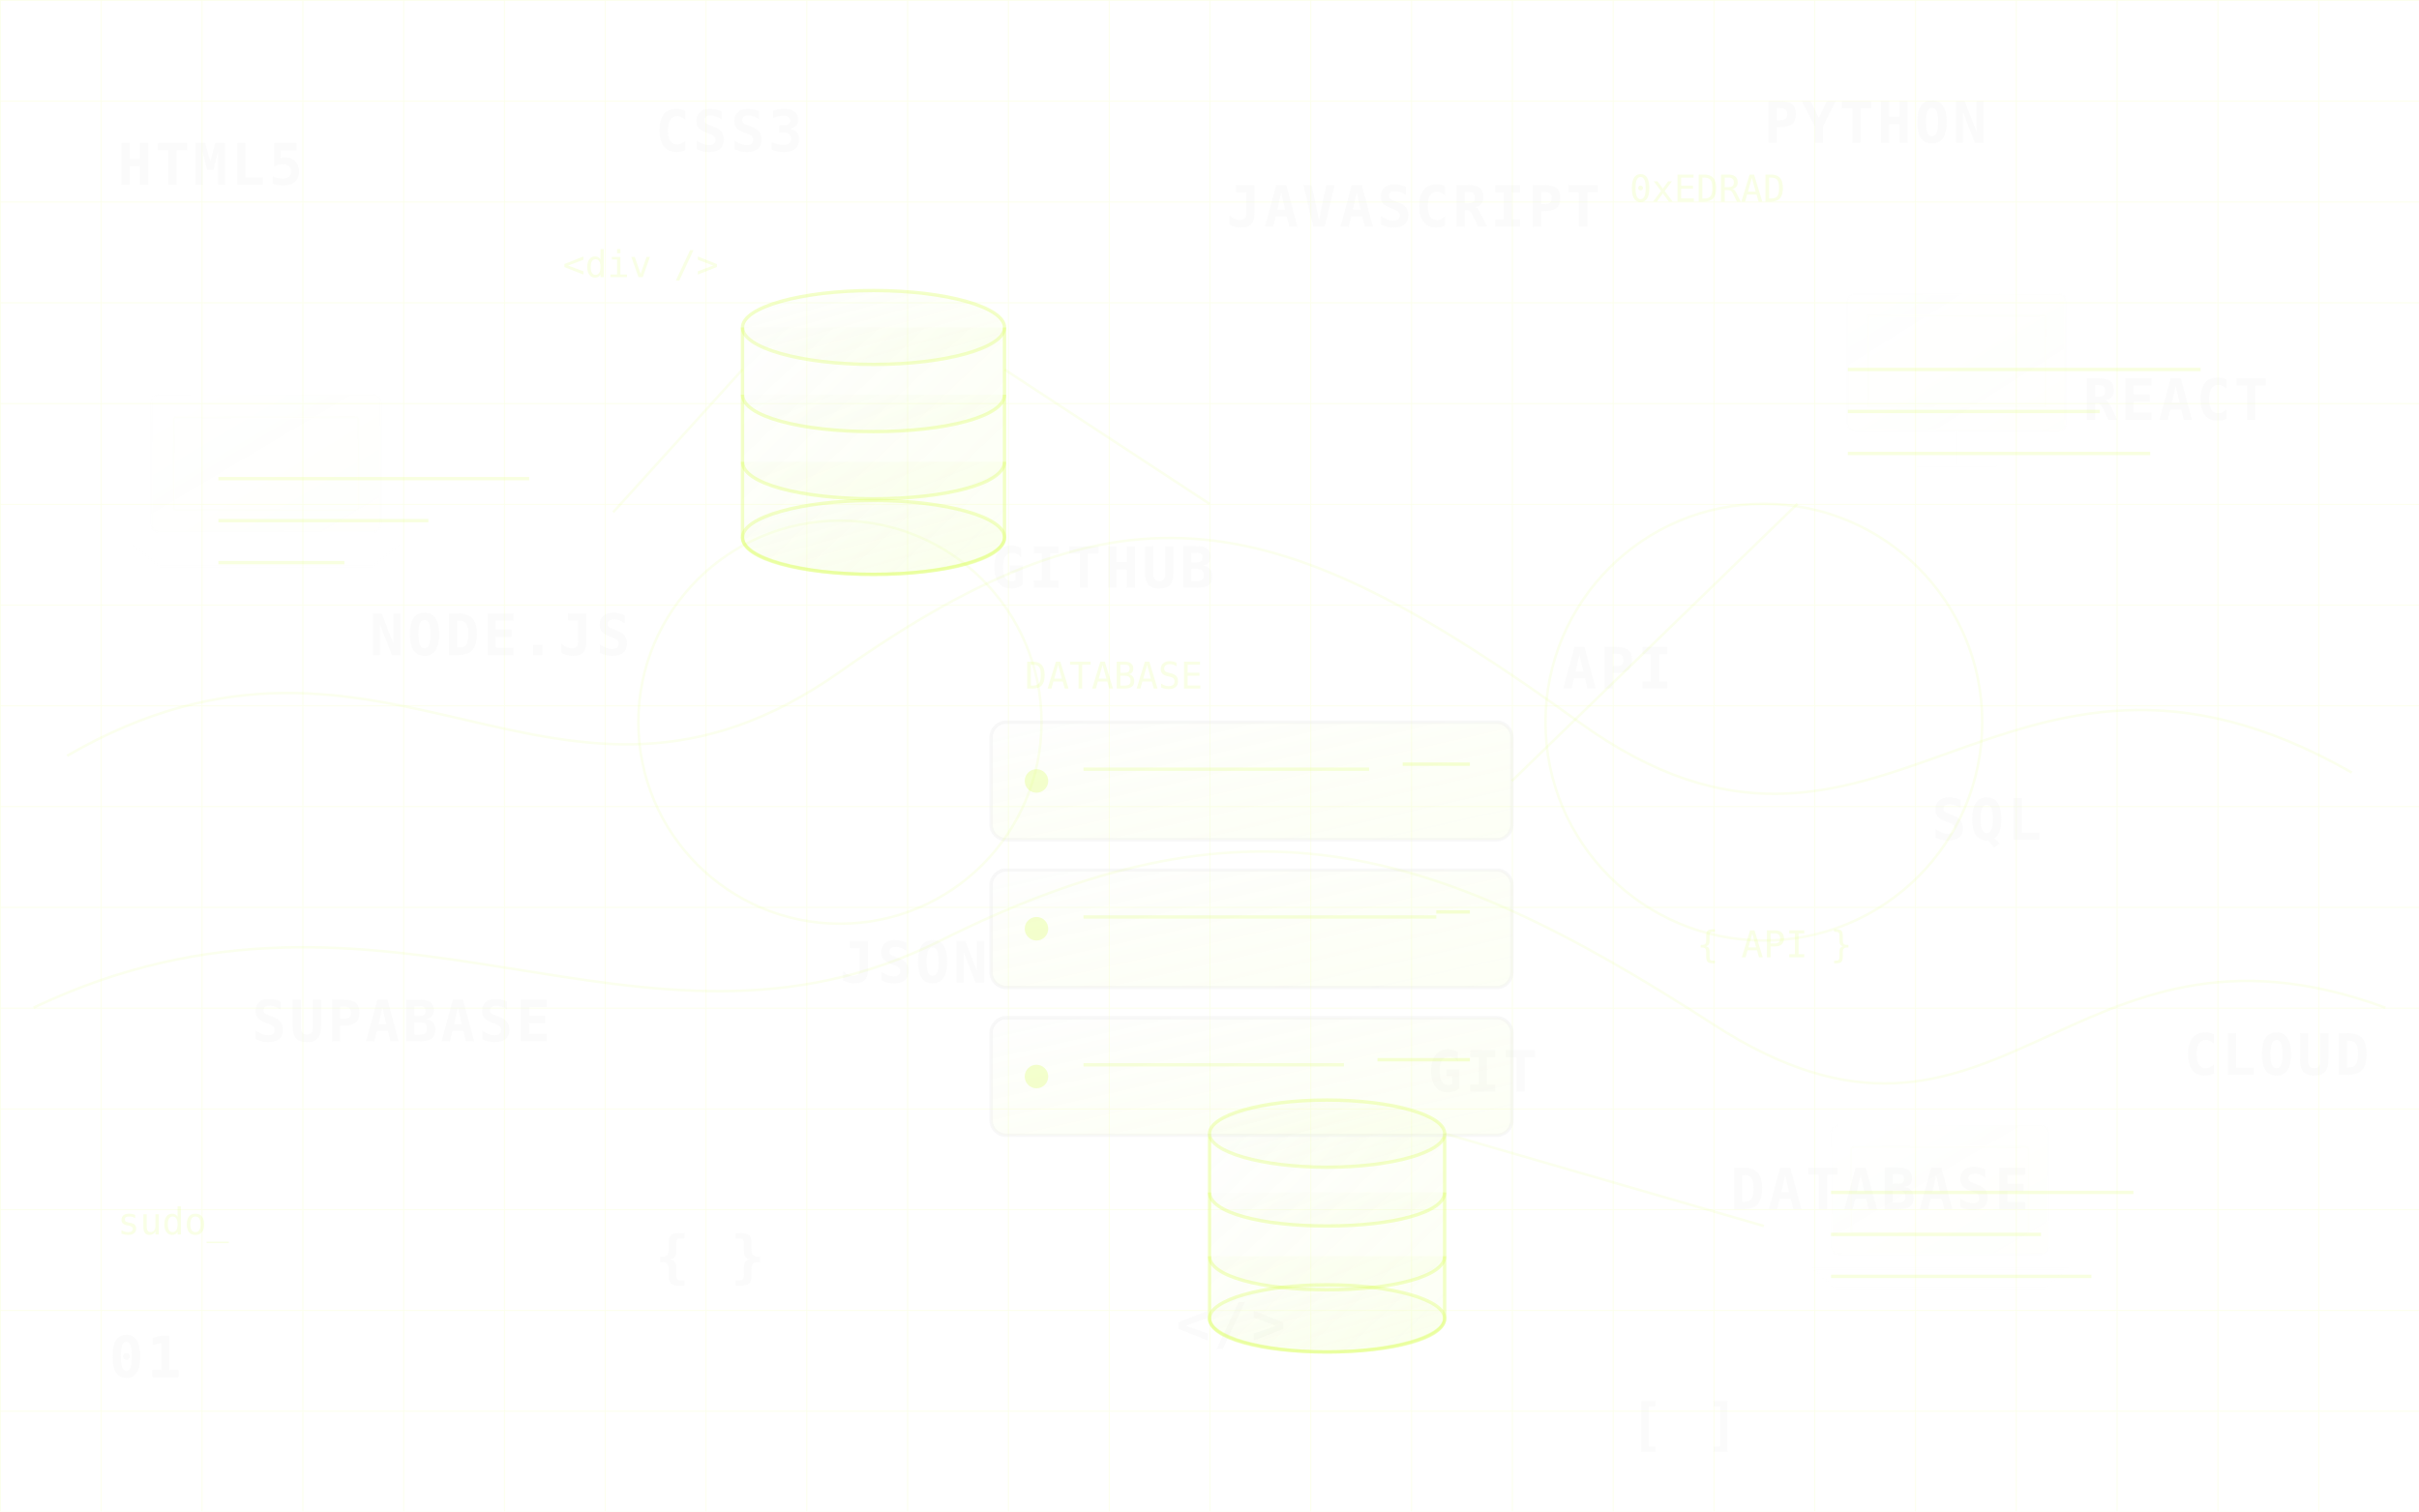
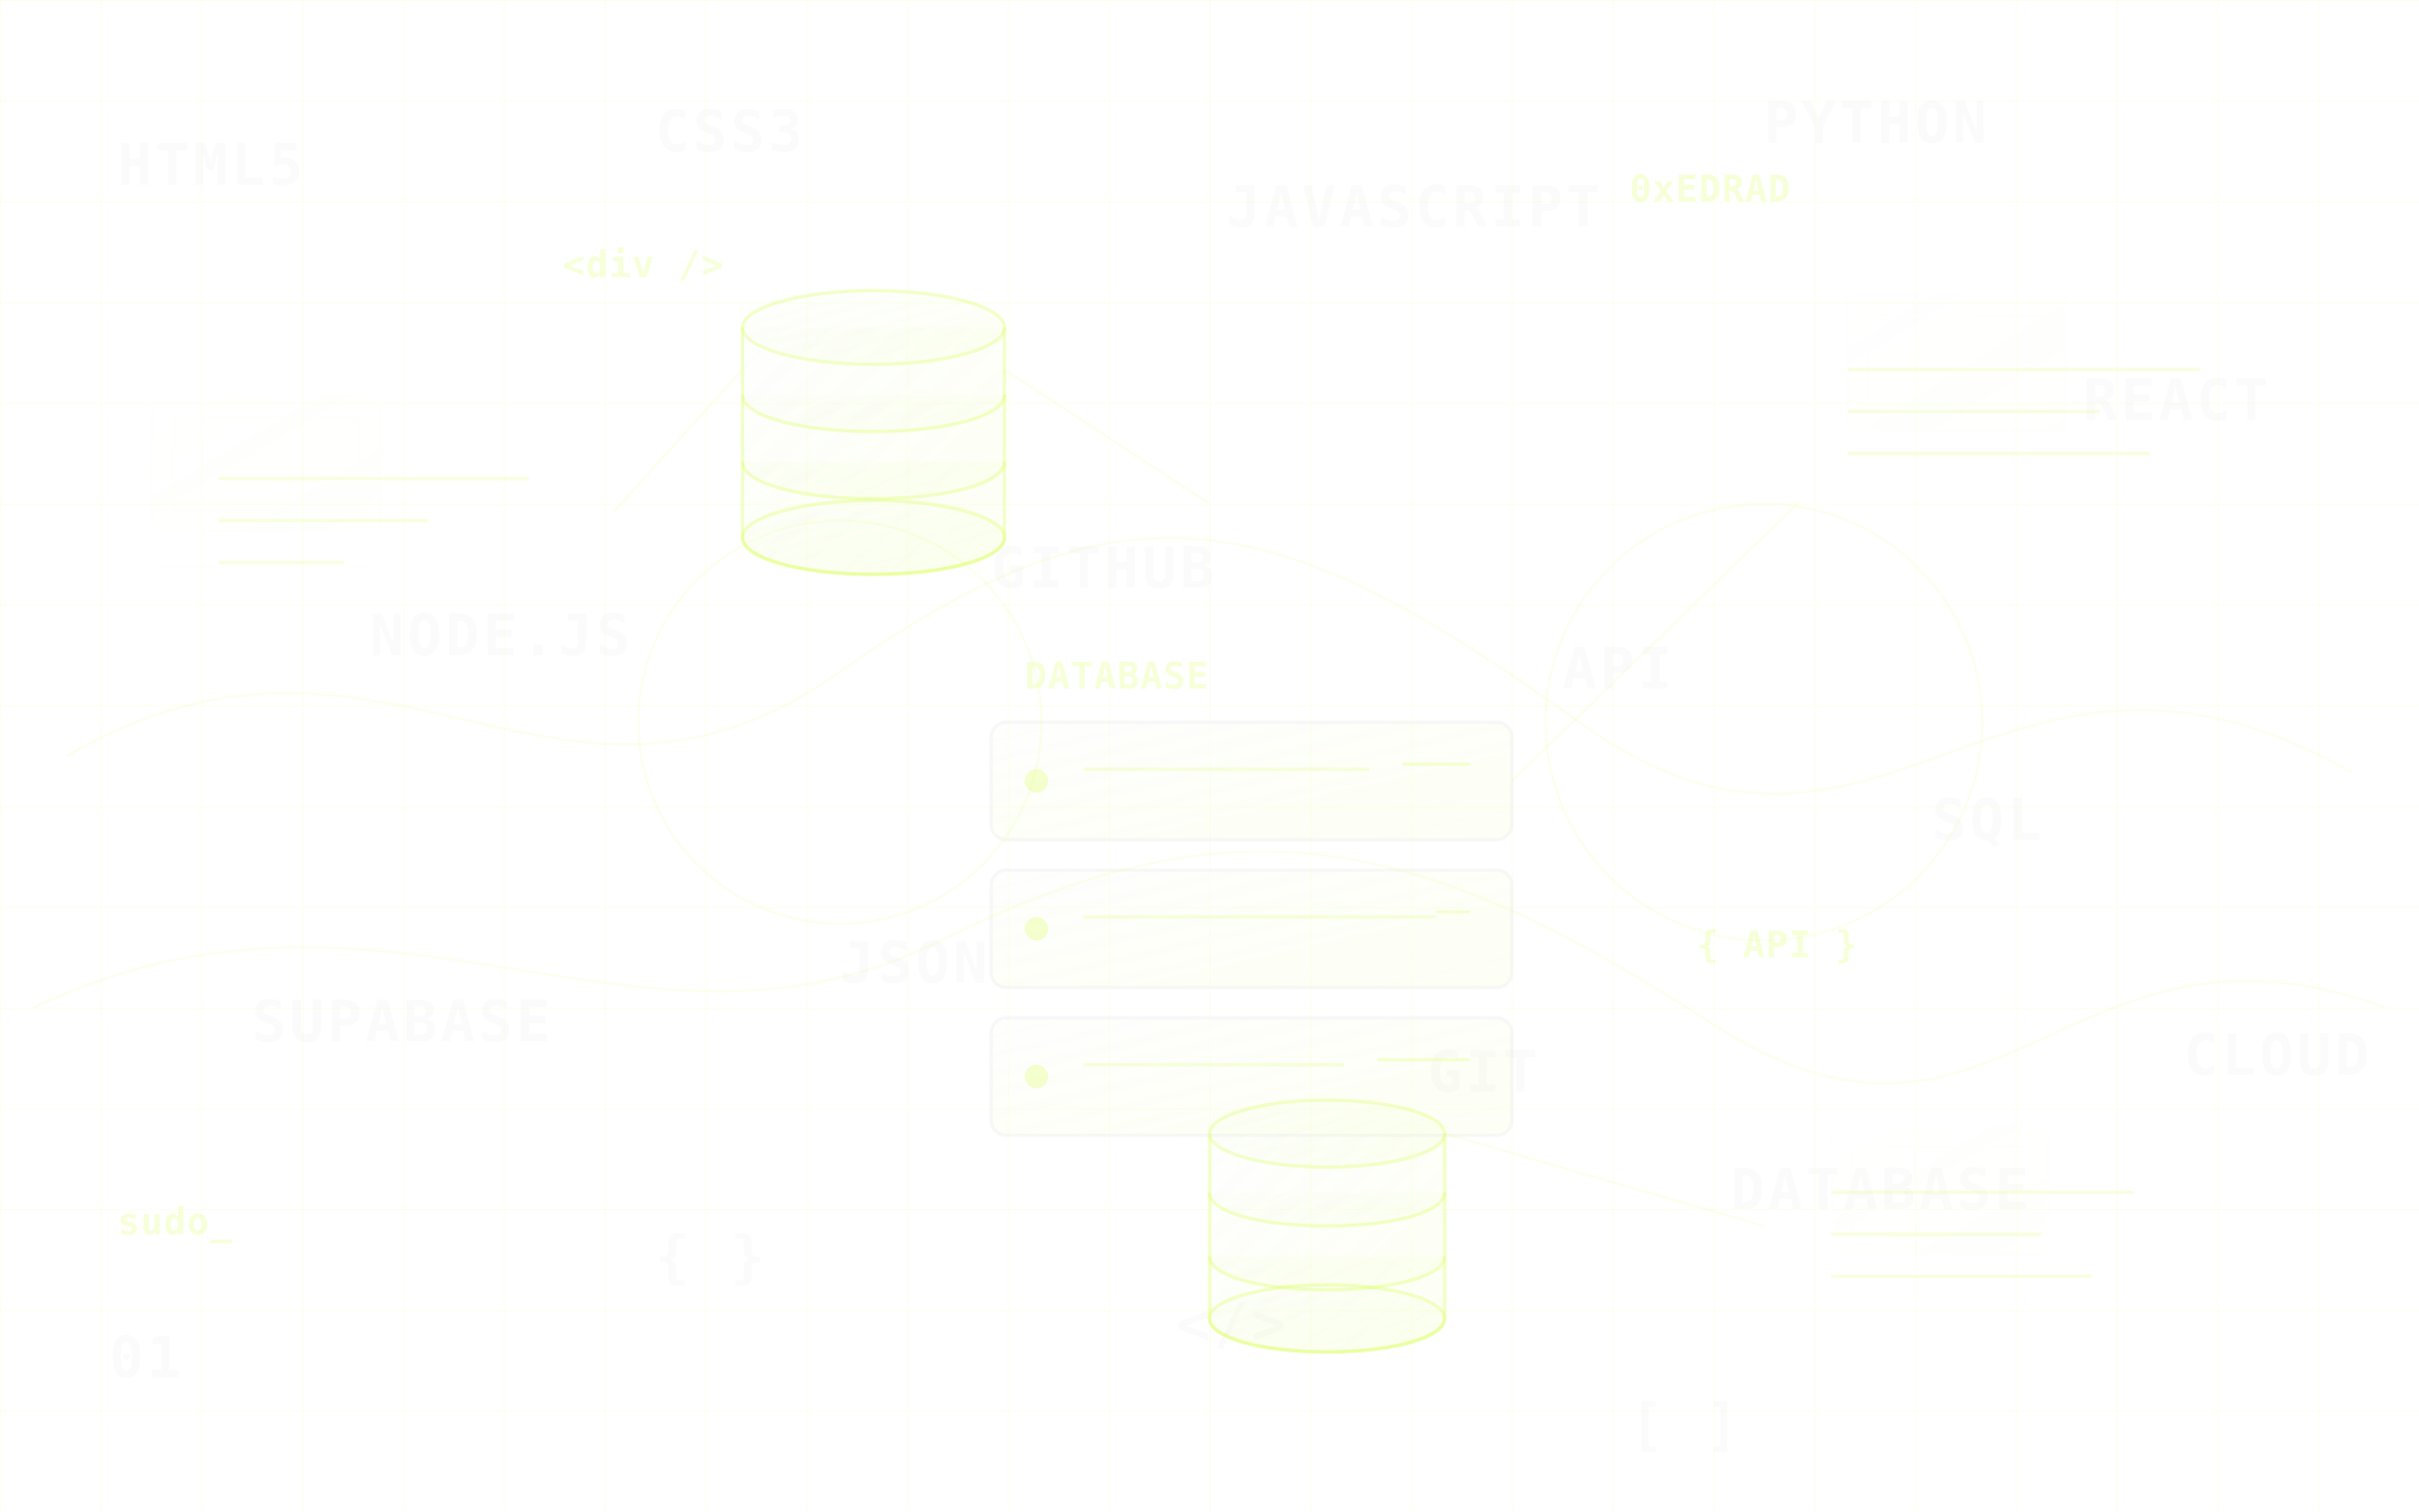
<svg xmlns="http://www.w3.org/2000/svg" width="1440" height="900" viewBox="0 0 1440 900">
  <defs>
    <pattern id="grid" width="60" height="60" patternUnits="userSpaceOnUse">
      <path d="M60 0H0V60" fill="none" stroke="#d9ff57" stroke-opacity=".12" stroke-width="1" />
    </pattern>
    <linearGradient id="device" x1="0" y1="0" x2="1" y2="1">
      <stop offset="0" stop-color="#f5f5f5" stop-opacity=".10" />
      <stop offset="1" stop-color="#d9ff57" stop-opacity=".055" />
    </linearGradient>
  </defs>
  <rect width="1440" height="900" fill="url(#grid)" />
  <g fill="#e8e8e8" fill-opacity=".15" font-family="monospace" font-size="34" font-weight="700" letter-spacing="2">
    <text x="70" y="110">HTML5</text>
    <text x="390" y="90">CSS3</text>
    <text x="730" y="135">JAVASCRIPT</text>
    <text x="1050" y="85">PYTHON</text>
    <text x="1240" y="250">REACT</text>
    <text x="220" y="390">NODE.JS</text>
    <text x="590" y="350">GITHUB</text>
    <text x="930" y="410">API</text>
    <text x="1150" y="500">SQL</text>
    <text x="150" y="620">SUPABASE</text>
    <text x="500" y="585">JSON</text>
    <text x="850" y="650">GIT</text>
    <text x="1030" y="720">DATABASE</text>
    <text x="1300" y="640">CLOUD</text>
    <text x="700" y="800">&lt;/&gt;</text>
    <text x="65" y="820">01</text>
    <text x="390" y="760">{ }</text>
    <text x="970" y="860">[ ]</text>
  </g>
  <g fill="url(#device)" stroke="#e8e8e8" stroke-opacity=".08" stroke-width="2" opacity=".22">
    <g transform="translate(90 235) scale(.48)">
      <rect width="285" height="170" rx="9" />
      <path d="M-20 188h325l-30 25H10z" fill="none" />
      <rect x="28" y="28" width="229" height="115" rx="3" fill="none" stroke="#d9ff57" stroke-opacity=".08" />
    </g>
    <g transform="translate(1090 670) scale(.48)">
      <rect width="270" height="160" rx="9" />
      <path d="M-22 178h315l-28 24H5z" fill="none" />
      <rect x="25" y="27" width="220" height="106" rx="3" fill="none" stroke="#d9ff57" stroke-opacity=".08" />
    </g>
  </g>
  <g fill="url(#device)" stroke="#e8e8e8" stroke-opacity=".09" stroke-width="2" opacity=".20" transform="translate(1100 175) scale(.48)">
    <rect width="270" height="170" rx="8" />
    <path d="M135 170v42M85 214h100" fill="none" />
    <rect x="25" y="27" width="220" height="112" fill="none" stroke="#d9ff57" stroke-opacity=".08" />
  </g>
  <g fill="url(#device)" stroke="#d9ff57" stroke-opacity=".32" stroke-width="2">
    <ellipse cx="520" cy="195" rx="78" ry="22" />
    <path d="M442 195v125c0 13 35 22 78 22s78-9 78-22V195" />
    <path d="M442 235c0 13 35 22 78 22s78-9 78-22M442 275c0 13 35 22 78 22s78-9 78-22" />
    <ellipse cx="520" cy="320" rx="78" ry="22" />
    <ellipse cx="790" cy="675" rx="70" ry="20" />
    <path d="M720 675v110c0 12 31 20 70 20s70-8 70-20V675" />
    <path d="M720 710c0 12 31 20 70 20s70-8 70-20M720 748c0 12 31 20 70 20s70-8 70-20" />
    <ellipse cx="790" cy="785" rx="70" ry="20" />
  </g>
  <g fill="url(#device)" stroke="#e8e8e8" stroke-opacity=".30" stroke-width="2">
    <g transform="translate(590 430)">
      <rect width="310" height="70" rx="9" />
      <rect y="88" width="310" height="70" rx="9" />
      <rect y="176" width="310" height="70" rx="9" />
      <circle cx="27" cy="35" r="7" fill="#d9ff57" fill-opacity=".28" stroke="none" />
      <circle cx="27" cy="123" r="7" fill="#d9ff57" fill-opacity=".28" stroke="none" />
      <circle cx="27" cy="211" r="7" fill="#d9ff57" fill-opacity=".28" stroke="none" />
      <path d="M55 28h170M55 116h210M55 204h155" stroke="#d9ff57" stroke-opacity=".20" />
      <path d="M245 25h40M265 113h20M230 201h55" stroke="#d9ff57" stroke-opacity=".24" />
    </g>
  </g>
  <g fill="none" stroke="#d9ff57" stroke-opacity=".18" stroke-width="2">
    <path d="M130 285h185M130 310h125M130 335h75" />
    <path d="M1100 220h210M1100 245h150M1100 270h180" />
    <path d="M1090 710h180M1090 735h125M1090 760h155" />
  </g>
  <g fill="none" stroke="#d9ff57" stroke-opacity=".10" stroke-width="1.5">
    <path d="M40 450C230 340 330 520 500 400S760 300 940 430 1190 340 1400 460" />
    <path d="M20 600C230 500 380 650 560 560S850 500 1020 610 1230 530 1420 600" />
    <path d="M365 305L442 220M598 220L720 300M900 465L1070 300M860 675L1050 730" />
    <circle cx="500" cy="430" r="120" />
    <circle cx="1050" cy="430" r="130" />
  </g>
-   <g fill="#d9ff57" fill-opacity=".15" font-family="monospace" font-size="22">
+   <g fill="#d9ff57" fill-opacity=".23" font-family="monospace" font-size="22" font-weight="700" letter-spacing=".5">
    <text x="335" y="165">&lt;div /&gt;</text>
    <text x="1010" y="570">{ API }</text>
    <text x="70" y="735">sudo_</text>
    <text x="970" y="120">0xEDRAD</text>
    <text x="610" y="410">DATABASE</text>
  </g>
</svg>
